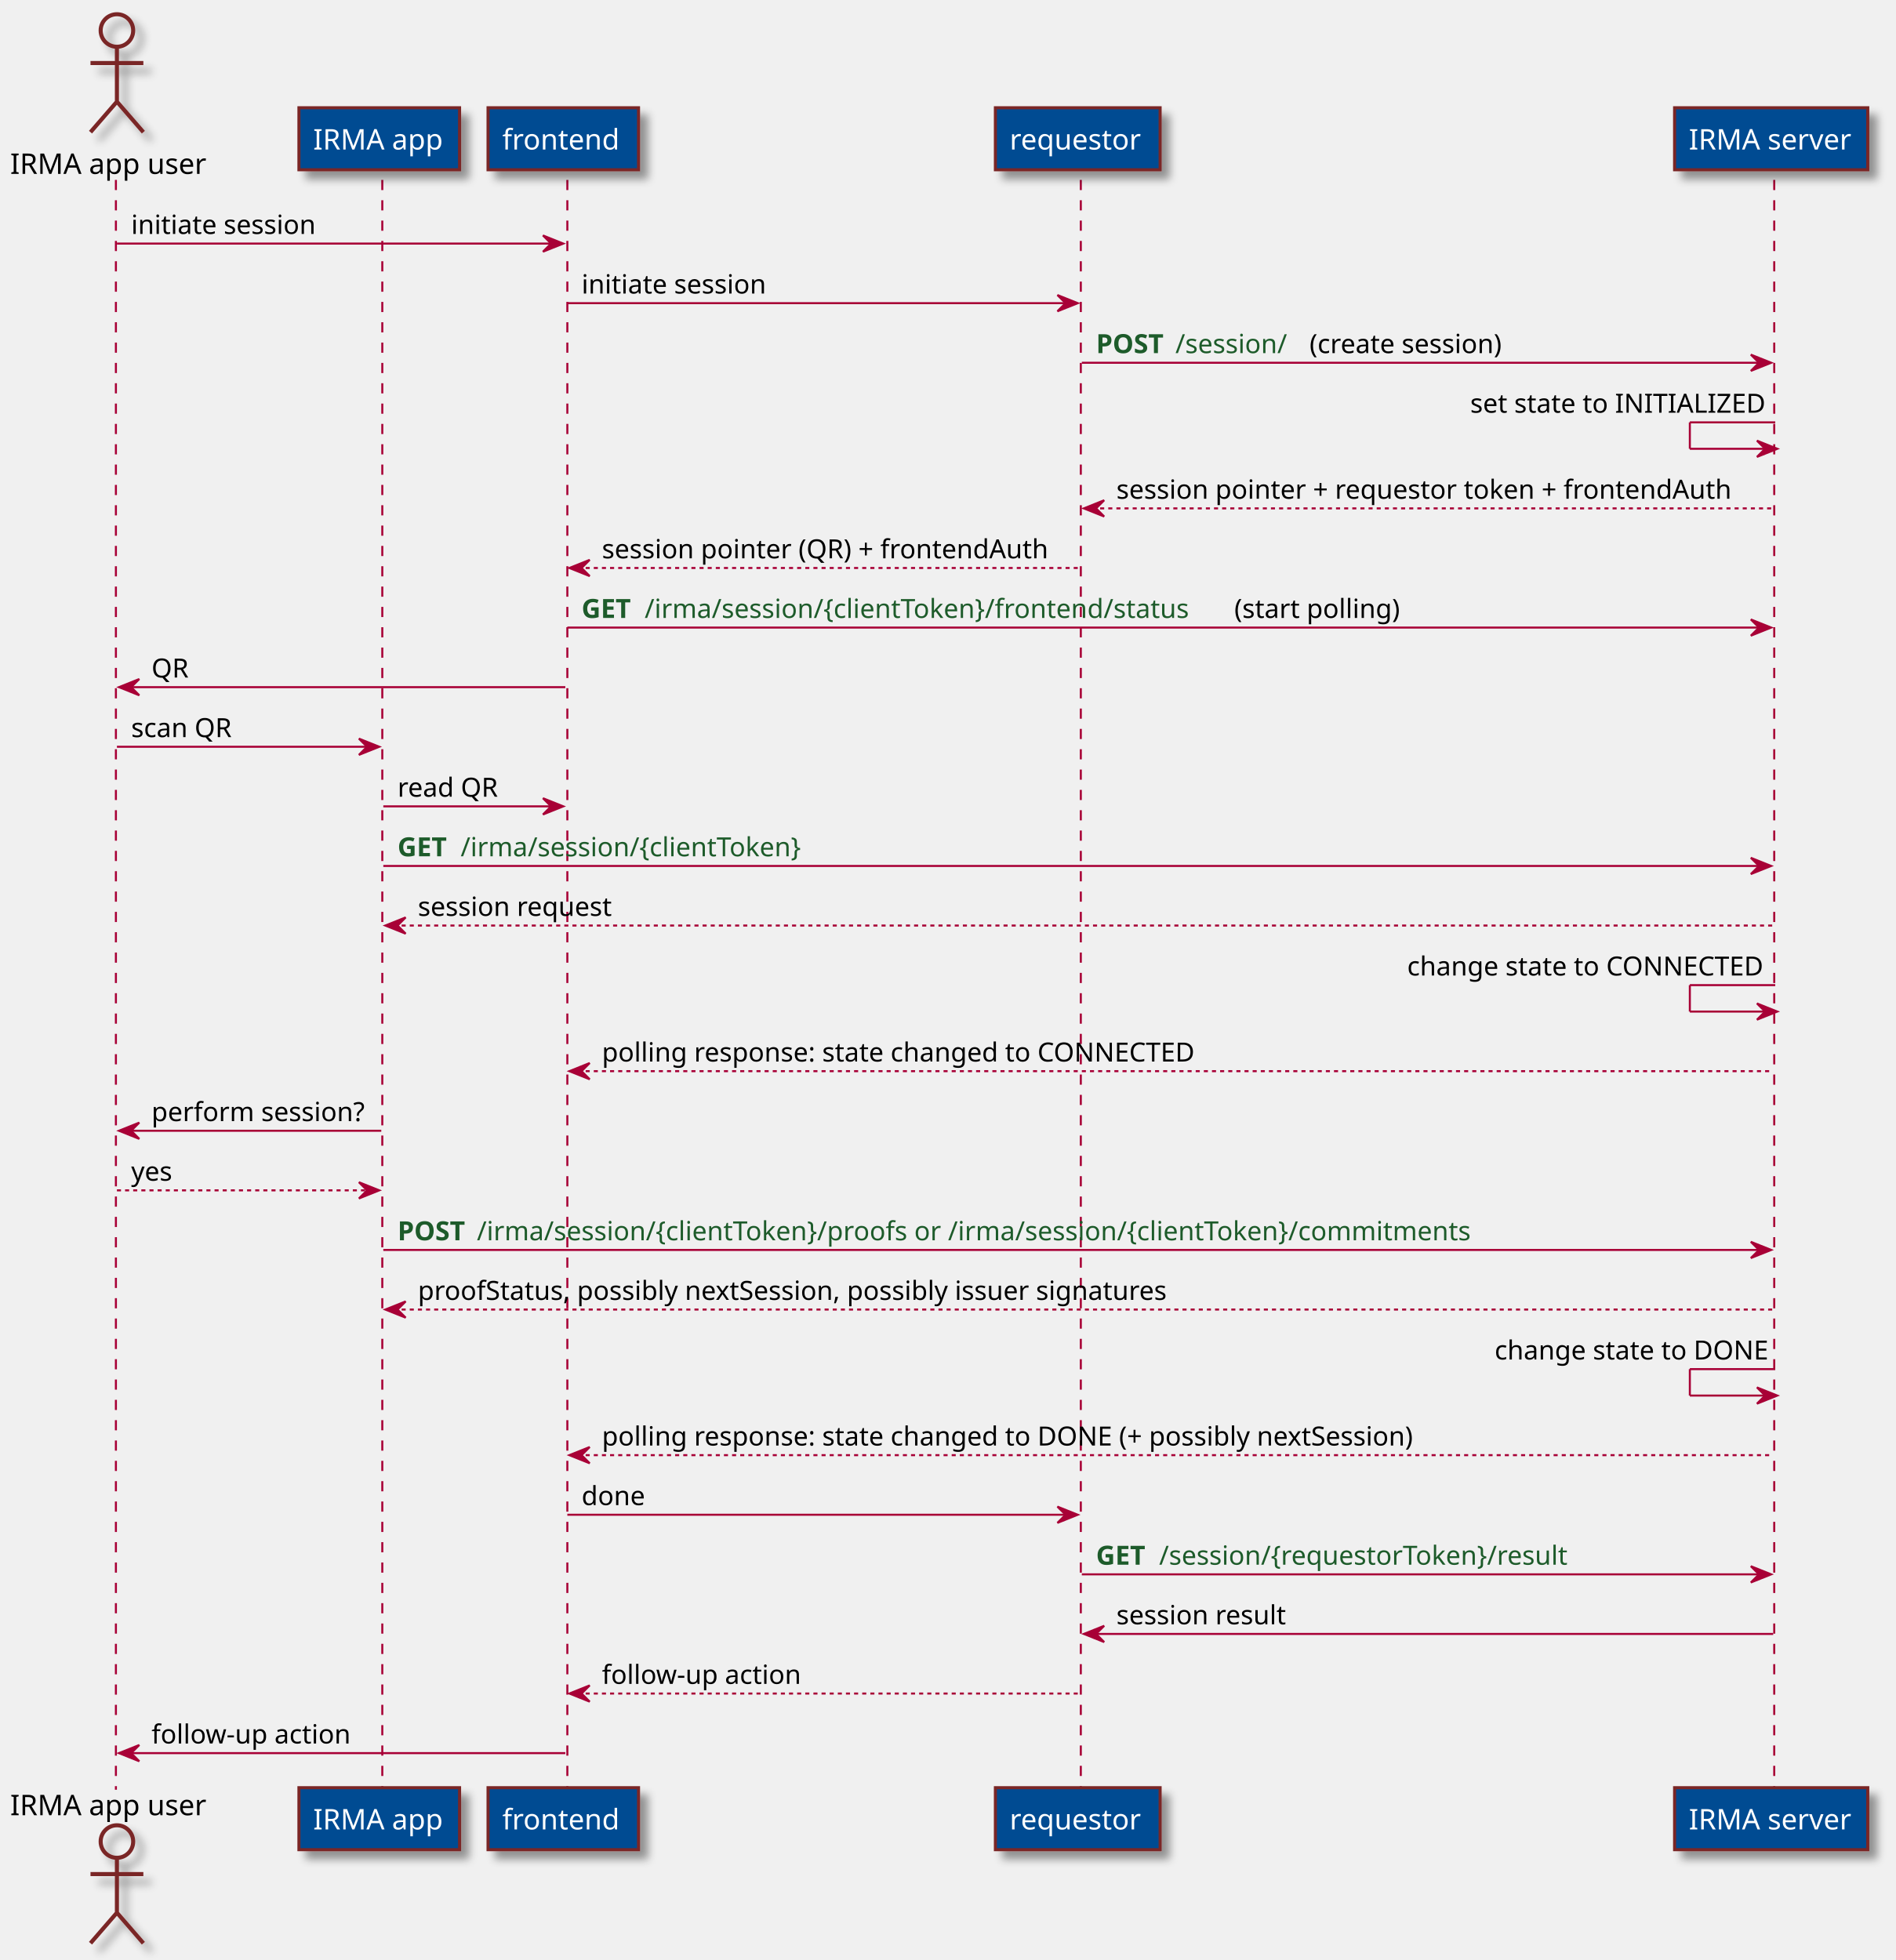
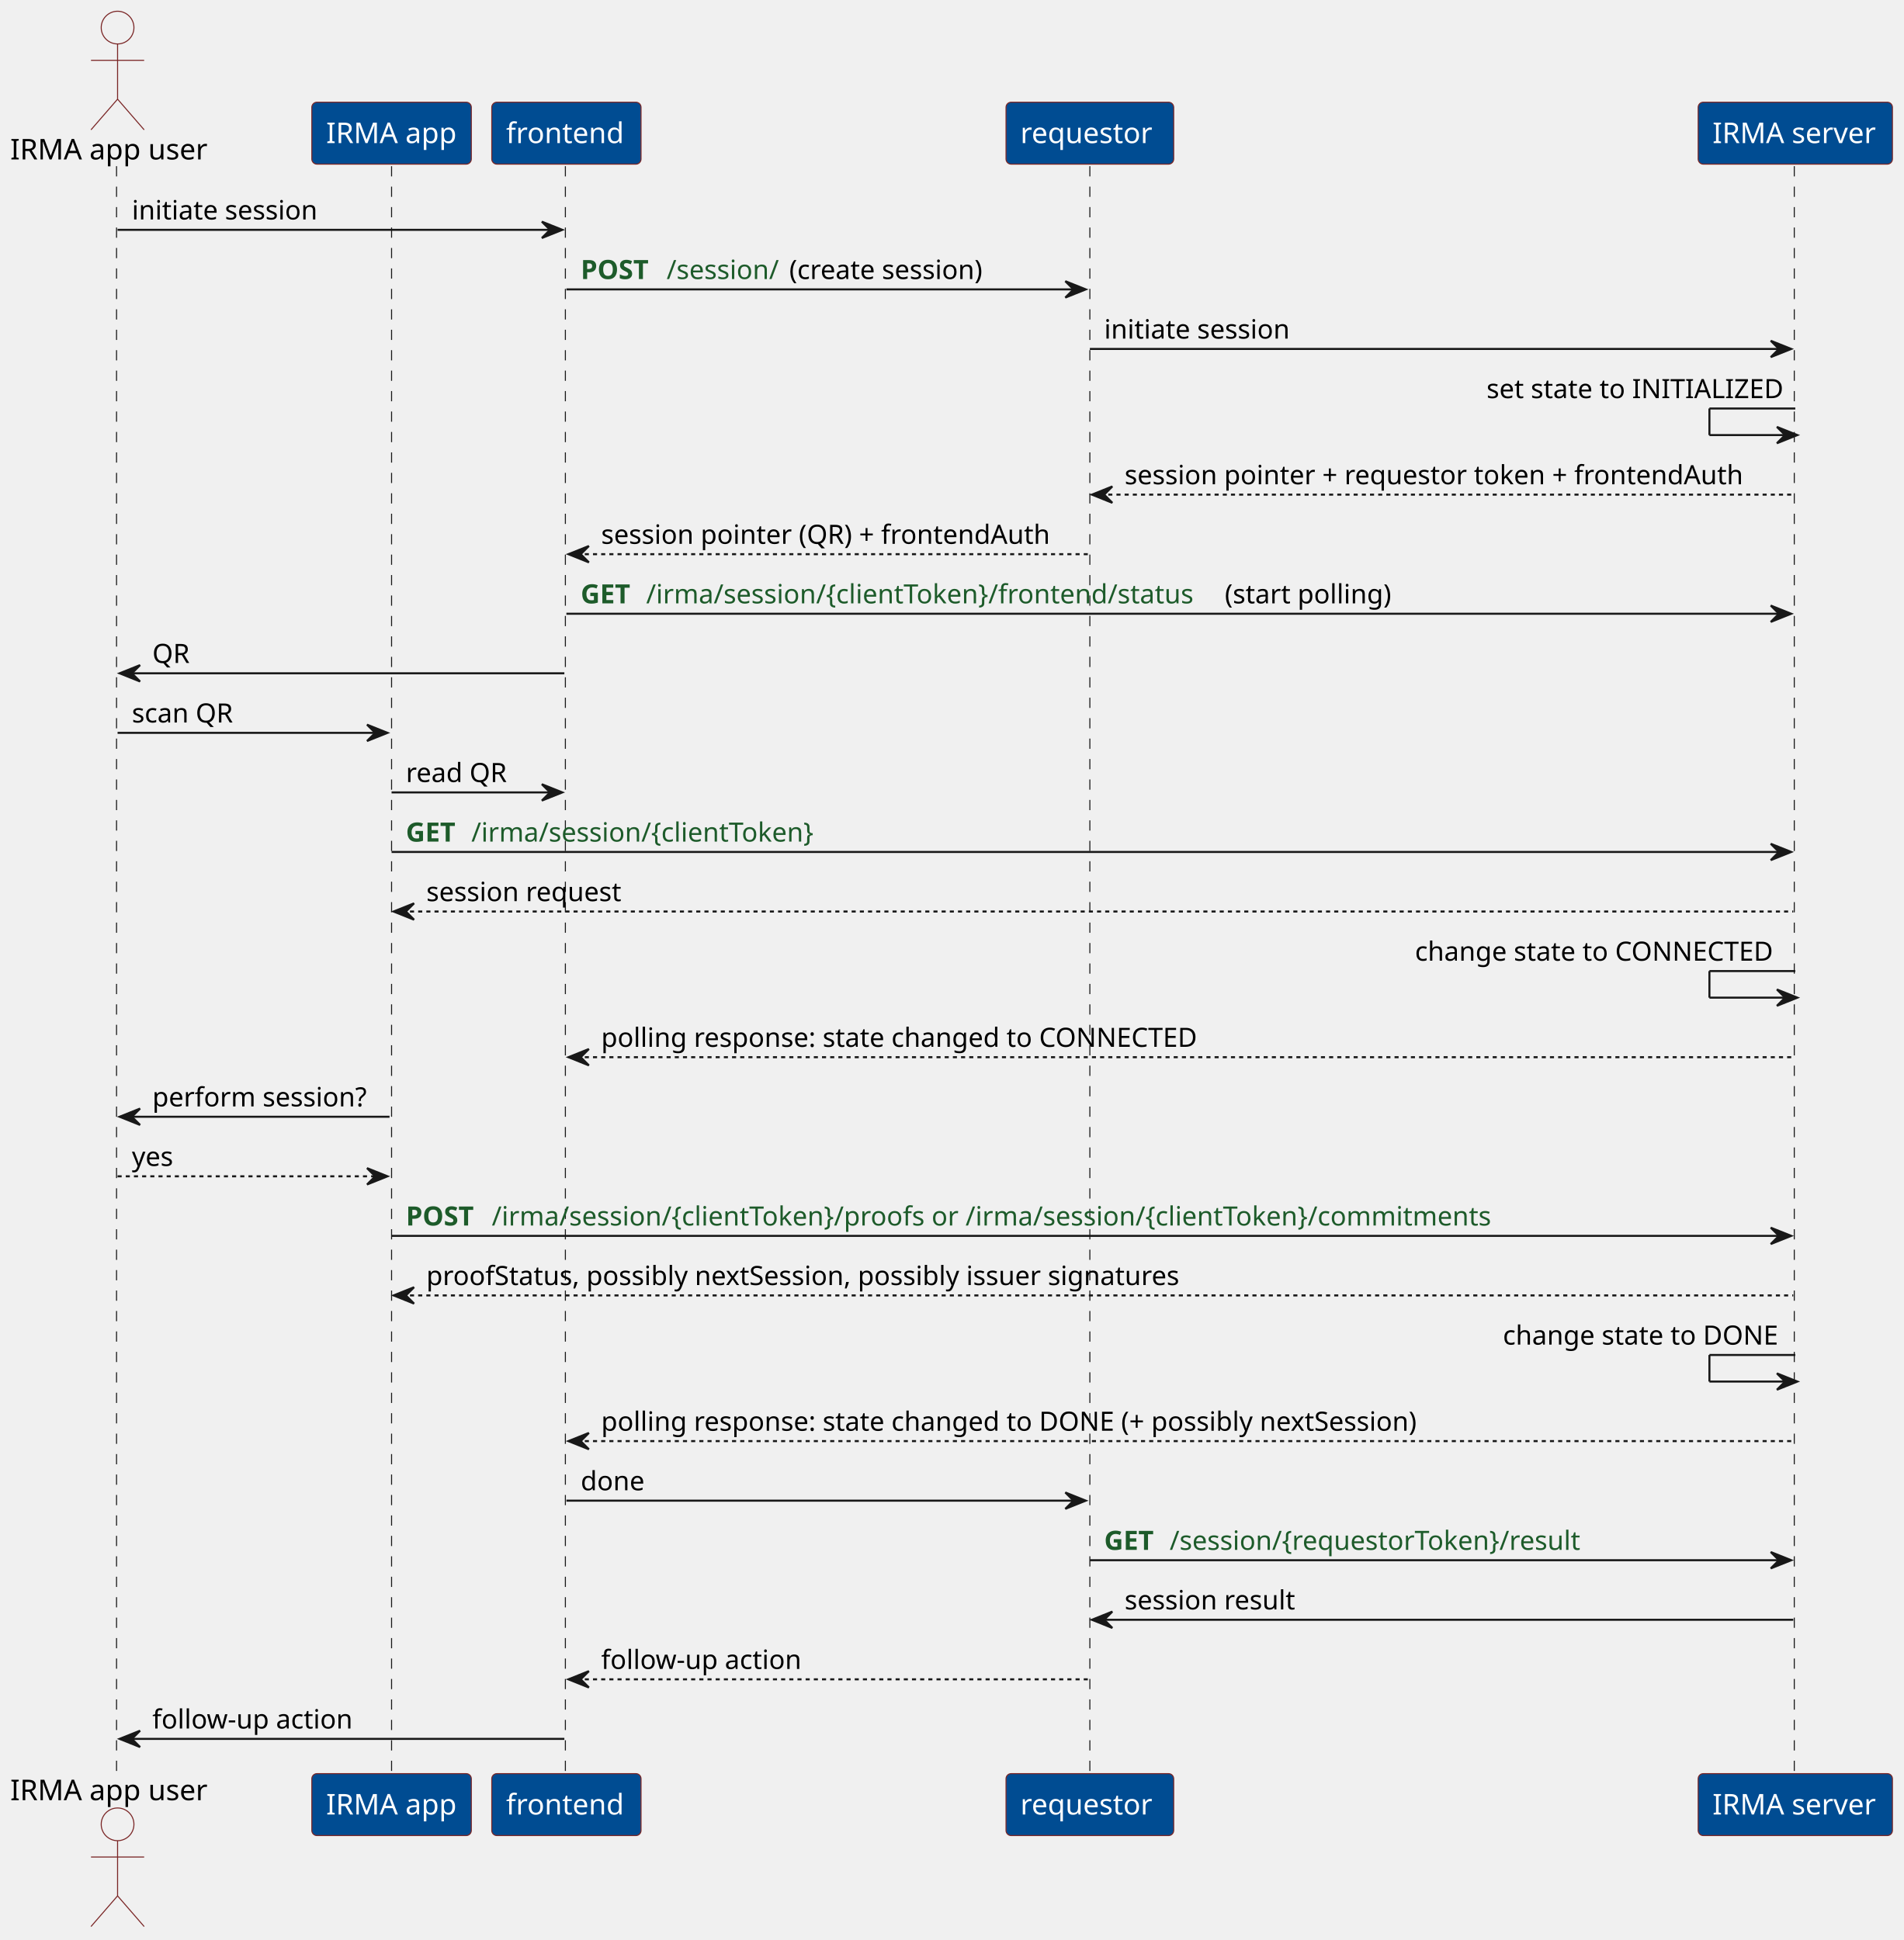
- <svg xmlns="http://www.w3.org/2000/svg" contentScriptType="application/ecmascript" contentStyleType="text/css" height="964px" preserveAspectRatio="none" style="width:932px;height:964px;background:#FFFFFF;" version="1.1" viewBox="0 0 932 964" width="932px" zoomAndPan="magnify">
-   <defs>
-     <filter height="300%" id="f1kj8ucpomypwz" width="300%" x="-1" y="-1">
-       <feGaussianBlur result="blurOut" stdDeviation="2.0" />
-       <feColorMatrix in="blurOut" result="blurOut2" type="matrix" values="0 0 0 0 0 0 0 0 0 0 0 0 0 0 0 0 0 0 .4 0" />
-       <feOffset dx="4.0" dy="4.0" in="blurOut2" result="blurOut3" />
-       <feBlend in="SourceGraphic" in2="blurOut3" mode="normal" />
-     </filter>
-   </defs>
+ <svg xmlns="http://www.w3.org/2000/svg" contentStyleType="text/css" height="949px" preserveAspectRatio="none" style="width:931px;height:949px;background:#FFFFFF;" version="1.1" viewBox="0 0 931 949" width="931px" zoomAndPan="magnify">
+   <defs />
  <g>
-     <line style="stroke:#A80036;stroke-width:1.0;stroke-dasharray:5.0,5.0;" x1="57" x2="57" y1="88.488" y2="880.252" />
-     <line style="stroke:#A80036;stroke-width:1.0;stroke-dasharray:5.0,5.0;" x1="188" x2="188" y1="88.488" y2="880.252" />
-     <line style="stroke:#A80036;stroke-width:1.0;stroke-dasharray:5.0,5.0;" x1="279" x2="279" y1="88.488" y2="880.252" />
-     <line style="stroke:#A80036;stroke-width:1.0;stroke-dasharray:5.0,5.0;" x1="531.5" x2="531.5" y1="88.488" y2="880.252" />
-     <line style="stroke:#A80036;stroke-width:1.0;stroke-dasharray:5.0,5.0;" x1="872.5" x2="872.5" y1="88.488" y2="880.252" />
-     <text fill="#000000" font-family="sans-serif" font-size="14" lengthAdjust="spacing" textLength="99" x="5" y="85.535">IRMA app user</text>
-     <ellipse cx="57.5" cy="15" filter="url(#f1kj8ucpomypwz)" rx="8" ry="8" style="stroke:#7A2626;stroke-width:2.0;fill:none;" />
-     <path d="M57.5,23 L57.5,50 M44.5,31 L70.5,31 M57.5,50 L44.5,65 M57.5,50 L70.5,65 " fill="none" filter="url(#f1kj8ucpomypwz)" style="stroke:#7A2626;stroke-width:2.0;" />
-     <text fill="#000000" font-family="sans-serif" font-size="14" lengthAdjust="spacing" textLength="99" x="5" y="892.787">IRMA app user</text>
-     <ellipse cx="57.5" cy="905.74" filter="url(#f1kj8ucpomypwz)" rx="8" ry="8" style="stroke:#7A2626;stroke-width:2.0;fill:none;" />
-     <path d="M57.5,913.74 L57.5,940.74 M44.5,921.74 L70.5,921.74 M57.5,940.74 L44.5,955.74 M57.5,940.74 L70.5,955.74 " fill="none" filter="url(#f1kj8ucpomypwz)" style="stroke:#7A2626;stroke-width:2.0;" />
-     <rect fill="#004C92" filter="url(#f1kj8ucpomypwz)" height="30.488" style="stroke:#7A2626;stroke-width:1.5;" width="79" x="147" y="53" />
-     <text fill="#FFFFFF" font-family="sans-serif" font-size="14" lengthAdjust="spacing" textLength="65" x="154" y="73.535">IRMA app</text>
-     <rect fill="#004C92" filter="url(#f1kj8ucpomypwz)" height="30.488" style="stroke:#7A2626;stroke-width:1.5;" width="79" x="147" y="879.252" />
-     <text fill="#FFFFFF" font-family="sans-serif" font-size="14" lengthAdjust="spacing" textLength="65" x="154" y="899.787">IRMA app</text>
-     <rect fill="#004C92" filter="url(#f1kj8ucpomypwz)" height="30.488" style="stroke:#7A2626;stroke-width:1.5;" width="74" x="240" y="53" />
-     <text fill="#FFFFFF" font-family="sans-serif" font-size="14" lengthAdjust="spacing" textLength="60" x="247" y="73.535">frontend</text>
-     <rect fill="#004C92" filter="url(#f1kj8ucpomypwz)" height="30.488" style="stroke:#7A2626;stroke-width:1.5;" width="74" x="240" y="879.252" />
-     <text fill="#FFFFFF" font-family="sans-serif" font-size="14" lengthAdjust="spacing" textLength="60" x="247" y="899.787">frontend</text>
-     <rect fill="#004C92" filter="url(#f1kj8ucpomypwz)" height="30.488" style="stroke:#7A2626;stroke-width:1.5;" width="81" x="489.5" y="53" />
-     <text fill="#FFFFFF" font-family="sans-serif" font-size="14" lengthAdjust="spacing" textLength="67" x="496.5" y="73.535">requestor</text>
-     <rect fill="#004C92" filter="url(#f1kj8ucpomypwz)" height="30.488" style="stroke:#7A2626;stroke-width:1.5;" width="81" x="489.5" y="879.252" />
-     <text fill="#FFFFFF" font-family="sans-serif" font-size="14" lengthAdjust="spacing" textLength="67" x="496.5" y="899.787">requestor</text>
-     <rect fill="#004C92" filter="url(#f1kj8ucpomypwz)" height="30.488" style="stroke:#7A2626;stroke-width:1.5;" width="95" x="823.5" y="53" />
-     <text fill="#FFFFFF" font-family="sans-serif" font-size="14" lengthAdjust="spacing" textLength="81" x="830.5" y="73.535">IRMA server</text>
-     <rect fill="#004C92" filter="url(#f1kj8ucpomypwz)" height="30.488" style="stroke:#7A2626;stroke-width:1.5;" width="95" x="823.5" y="879.252" />
-     <text fill="#FFFFFF" font-family="sans-serif" font-size="14" lengthAdjust="spacing" textLength="81" x="830.5" y="899.787">IRMA server</text>
-     <polygon fill="#A80036" points="267,115.799,277,119.799,267,123.799,271,119.799" style="stroke:#A80036;stroke-width:1.0;" />
-     <line style="stroke:#A80036;stroke-width:1.0;" x1="57.5" x2="273" y1="119.799" y2="119.799" />
-     <text fill="#000000" font-family="sans-serif" font-size="13" lengthAdjust="spacing" textLength="96" x="64.5" y="115.057">initiate session</text>
-     <polygon fill="#A80036" points="520,145.109,530,149.109,520,153.109,524,149.109" style="stroke:#A80036;stroke-width:1.0;" />
-     <line style="stroke:#A80036;stroke-width:1.0;" x1="279" x2="526" y1="149.109" y2="149.109" />
-     <text fill="#000000" font-family="sans-serif" font-size="13" lengthAdjust="spacing" textLength="96" x="286" y="144.367">initiate session</text>
-     <polygon fill="#A80036" points="861,174.42,871,178.42,861,182.42,865,178.42" style="stroke:#A80036;stroke-width:1.0;" />
-     <line style="stroke:#A80036;stroke-width:1.0;" x1="532" x2="867" y1="178.42" y2="178.42" />
-     <text fill="#1D5B2A" font-family="sans-serif" font-size="13" font-weight="bold" lengthAdjust="spacing" textLength="35" x="539" y="173.678">POST</text>
-     <text fill="#1D5B2A" font-family="sans-serif" font-size="13" lengthAdjust="spacing" textLength="62" x="578" y="173.678">/session/</text>
-     <text fill="#000000" font-family="sans-serif" font-size="13" lengthAdjust="spacing" textLength="98" x="644" y="173.678">(create session)</text>
-     <line style="stroke:#A80036;stroke-width:1.0;" x1="831" x2="873" y1="207.731" y2="207.731" />
-     <line style="stroke:#A80036;stroke-width:1.0;" x1="831" x2="831" y1="207.731" y2="220.731" />
-     <line style="stroke:#A80036;stroke-width:1.0;" x1="831" x2="872" y1="220.731" y2="220.731" />
-     <polygon fill="#A80036" points="864,216.731,874,220.731,864,224.731,868,220.731" style="stroke:#A80036;stroke-width:1.0;" />
-     <text fill="#000000" font-family="sans-serif" font-size="13" lengthAdjust="spacing" textLength="150" x="723" y="202.988">set state to INITIALIZED</text>
-     <polygon fill="#A80036" points="543,246.041,533,250.041,543,254.041,539,250.041" style="stroke:#A80036;stroke-width:1.0;" />
-     <line style="stroke:#A80036;stroke-width:1.0;stroke-dasharray:2.0,2.0;" x1="537" x2="872" y1="250.041" y2="250.041" />
-     <text fill="#000000" font-family="sans-serif" font-size="13" lengthAdjust="spacing" textLength="317" x="549" y="245.299">session pointer + requestor token + frontendAuth</text>
-     <polygon fill="#A80036" points="290,275.352,280,279.352,290,283.352,286,279.352" style="stroke:#A80036;stroke-width:1.0;" />
-     <line style="stroke:#A80036;stroke-width:1.0;stroke-dasharray:2.0,2.0;" x1="284" x2="531" y1="279.352" y2="279.352" />
-     <text fill="#000000" font-family="sans-serif" font-size="13" lengthAdjust="spacing" textLength="229" x="296" y="274.609">session pointer (QR) + frontendAuth</text>
-     <polygon fill="#A80036" points="861,304.662,871,308.662,861,312.662,865,308.662" style="stroke:#A80036;stroke-width:1.0;" />
-     <line style="stroke:#A80036;stroke-width:1.0;" x1="279" x2="867" y1="308.662" y2="308.662" />
-     <text fill="#1D5B2A" font-family="sans-serif" font-size="13" font-weight="bold" lengthAdjust="spacing" textLength="27" x="286" y="303.92">GET</text>
-     <text fill="#1D5B2A" font-family="sans-serif" font-size="13" lengthAdjust="spacing" textLength="286" x="317" y="303.92">/irma/session/{clientToken}/frontend/status</text>
-     <text fill="#000000" font-family="sans-serif" font-size="13" lengthAdjust="spacing" textLength="85" x="607" y="303.92">(start polling)</text>
-     <polygon fill="#A80036" points="68.5,333.973,58.5,337.973,68.5,341.973,64.5,337.973" style="stroke:#A80036;stroke-width:1.0;" />
-     <line style="stroke:#A80036;stroke-width:1.0;" x1="62.5" x2="278" y1="337.973" y2="337.973" />
-     <text fill="#000000" font-family="sans-serif" font-size="13" lengthAdjust="spacing" textLength="18" x="74.5" y="333.231">QR</text>
-     <polygon fill="#A80036" points="176.5,363.283,186.5,367.283,176.5,371.283,180.5,367.283" style="stroke:#A80036;stroke-width:1.0;" />
-     <line style="stroke:#A80036;stroke-width:1.0;" x1="57.5" x2="182.5" y1="367.283" y2="367.283" />
-     <text fill="#000000" font-family="sans-serif" font-size="13" lengthAdjust="spacing" textLength="51" x="64.5" y="362.541">scan QR</text>
-     <polygon fill="#A80036" points="267,392.594,277,396.594,267,400.594,271,396.594" style="stroke:#A80036;stroke-width:1.0;" />
-     <line style="stroke:#A80036;stroke-width:1.0;" x1="188.5" x2="273" y1="396.594" y2="396.594" />
-     <text fill="#000000" font-family="sans-serif" font-size="13" lengthAdjust="spacing" textLength="49" x="195.5" y="391.852">read QR</text>
-     <polygon fill="#A80036" points="861,421.904,871,425.904,861,429.904,865,425.904" style="stroke:#A80036;stroke-width:1.0;" />
-     <line style="stroke:#A80036;stroke-width:1.0;" x1="188.5" x2="867" y1="425.904" y2="425.904" />
-     <text fill="#1D5B2A" font-family="sans-serif" font-size="13" font-weight="bold" lengthAdjust="spacing" textLength="27" x="195.5" y="421.162">GET</text>
-     <text fill="#1D5B2A" font-family="sans-serif" font-size="13" lengthAdjust="spacing" textLength="179" x="226.5" y="421.162">/irma/session/{clientToken}</text>
-     <polygon fill="#A80036" points="199.5,451.215,189.5,455.215,199.5,459.215,195.5,455.215" style="stroke:#A80036;stroke-width:1.0;" />
-     <line style="stroke:#A80036;stroke-width:1.0;stroke-dasharray:2.0,2.0;" x1="193.5" x2="872" y1="455.215" y2="455.215" />
-     <text fill="#000000" font-family="sans-serif" font-size="13" lengthAdjust="spacing" textLength="99" x="205.5" y="450.473">session request</text>
-     <line style="stroke:#A80036;stroke-width:1.0;" x1="831" x2="873" y1="484.525" y2="484.525" />
-     <line style="stroke:#A80036;stroke-width:1.0;" x1="831" x2="831" y1="484.525" y2="497.525" />
-     <line style="stroke:#A80036;stroke-width:1.0;" x1="831" x2="872" y1="497.525" y2="497.525" />
-     <polygon fill="#A80036" points="864,493.525,874,497.525,864,501.525,868,497.525" style="stroke:#A80036;stroke-width:1.0;" />
-     <text fill="#000000" font-family="sans-serif" font-size="13" lengthAdjust="spacing" textLength="181" x="692" y="479.783">change state to CONNECTED</text>
-     <polygon fill="#A80036" points="290,522.836,280,526.836,290,530.836,286,526.836" style="stroke:#A80036;stroke-width:1.0;" />
-     <line style="stroke:#A80036;stroke-width:1.0;stroke-dasharray:2.0,2.0;" x1="284" x2="872" y1="526.836" y2="526.836" />
-     <text fill="#000000" font-family="sans-serif" font-size="13" lengthAdjust="spacing" textLength="302" x="296" y="522.094">polling response: state changed to CONNECTED</text>
-     <polygon fill="#A80036" points="68.5,552.146,58.5,556.146,68.5,560.146,64.5,556.146" style="stroke:#A80036;stroke-width:1.0;" />
-     <line style="stroke:#A80036;stroke-width:1.0;" x1="62.5" x2="187.5" y1="556.146" y2="556.146" />
-     <text fill="#000000" font-family="sans-serif" font-size="13" lengthAdjust="spacing" textLength="107" x="74.5" y="551.404">perform session?</text>
-     <polygon fill="#A80036" points="176.5,581.457,186.5,585.457,176.5,589.457,180.5,585.457" style="stroke:#A80036;stroke-width:1.0;" />
-     <line style="stroke:#A80036;stroke-width:1.0;stroke-dasharray:2.0,2.0;" x1="57.5" x2="182.5" y1="585.457" y2="585.457" />
-     <text fill="#000000" font-family="sans-serif" font-size="13" lengthAdjust="spacing" textLength="21" x="64.5" y="580.715">yes</text>
-     <polygon fill="#A80036" points="861,610.768,871,614.768,861,618.768,865,614.768" style="stroke:#A80036;stroke-width:1.0;" />
-     <line style="stroke:#A80036;stroke-width:1.0;" x1="188.5" x2="867" y1="614.768" y2="614.768" />
-     <text fill="#1D5B2A" font-family="sans-serif" font-size="13" font-weight="bold" lengthAdjust="spacing" textLength="35" x="195.5" y="610.025">POST</text>
-     <text fill="#1D5B2A" font-family="sans-serif" font-size="13" lengthAdjust="spacing" textLength="521" x="234.5" y="610.025">/irma/session/{clientToken}/proofs or /irma/session/{clientToken}/commitments</text>
-     <polygon fill="#A80036" points="199.5,640.078,189.5,644.078,199.5,648.078,195.5,644.078" style="stroke:#A80036;stroke-width:1.0;" />
-     <line style="stroke:#A80036;stroke-width:1.0;stroke-dasharray:2.0,2.0;" x1="193.5" x2="872" y1="644.078" y2="644.078" />
-     <text fill="#000000" font-family="sans-serif" font-size="13" lengthAdjust="spacing" textLength="387" x="205.5" y="639.336">proofStatus, possibly nextSession, possibly issuer signatures</text>
-     <line style="stroke:#A80036;stroke-width:1.0;" x1="831" x2="873" y1="673.389" y2="673.389" />
-     <line style="stroke:#A80036;stroke-width:1.0;" x1="831" x2="831" y1="673.389" y2="686.389" />
-     <line style="stroke:#A80036;stroke-width:1.0;" x1="831" x2="872" y1="686.389" y2="686.389" />
-     <polygon fill="#A80036" points="864,682.389,874,686.389,864,690.389,868,686.389" style="stroke:#A80036;stroke-width:1.0;" />
-     <text fill="#000000" font-family="sans-serif" font-size="13" lengthAdjust="spacing" textLength="138" x="735" y="668.646">change state to DONE</text>
-     <polygon fill="#A80036" points="290,711.699,280,715.699,290,719.699,286,715.699" style="stroke:#A80036;stroke-width:1.0;" />
-     <line style="stroke:#A80036;stroke-width:1.0;stroke-dasharray:2.0,2.0;" x1="284" x2="872" y1="715.699" y2="715.699" />
-     <text fill="#000000" font-family="sans-serif" font-size="13" lengthAdjust="spacing" textLength="418" x="296" y="710.957">polling response: state changed to DONE (+ possibly nextSession)</text>
-     <polygon fill="#A80036" points="520,741.01,530,745.01,520,749.01,524,745.01" style="stroke:#A80036;stroke-width:1.0;" />
-     <line style="stroke:#A80036;stroke-width:1.0;" x1="279" x2="526" y1="745.01" y2="745.01" />
-     <text fill="#000000" font-family="sans-serif" font-size="13" lengthAdjust="spacing" textLength="31" x="286" y="740.268">done</text>
-     <polygon fill="#A80036" points="861,770.32,871,774.32,861,778.32,865,774.32" style="stroke:#A80036;stroke-width:1.0;" />
-     <line style="stroke:#A80036;stroke-width:1.0;" x1="532" x2="867" y1="774.32" y2="774.32" />
-     <text fill="#1D5B2A" font-family="sans-serif" font-size="13" font-weight="bold" lengthAdjust="spacing" textLength="27" x="539" y="769.578">GET</text>
-     <text fill="#1D5B2A" font-family="sans-serif" font-size="13" lengthAdjust="spacing" textLength="212" x="570" y="769.578">/session/{requestorToken}/result</text>
-     <polygon fill="#A80036" points="543,799.631,533,803.631,543,807.631,539,803.631" style="stroke:#A80036;stroke-width:1.0;" />
-     <line style="stroke:#A80036;stroke-width:1.0;" x1="537" x2="872" y1="803.631" y2="803.631" />
-     <text fill="#000000" font-family="sans-serif" font-size="13" lengthAdjust="spacing" textLength="88" x="549" y="798.889">session result</text>
-     <polygon fill="#A80036" points="290,828.941,280,832.941,290,836.941,286,832.941" style="stroke:#A80036;stroke-width:1.0;" />
-     <line style="stroke:#A80036;stroke-width:1.0;stroke-dasharray:2.0,2.0;" x1="284" x2="531" y1="832.941" y2="832.941" />
-     <text fill="#000000" font-family="sans-serif" font-size="13" lengthAdjust="spacing" textLength="106" x="296" y="828.199">follow-up action</text>
-     <polygon fill="#A80036" points="68.5,858.252,58.5,862.252,68.5,866.252,64.5,862.252" style="stroke:#A80036;stroke-width:1.0;" />
-     <line style="stroke:#A80036;stroke-width:1.0;" x1="62.5" x2="278" y1="862.252" y2="862.252" />
-     <text fill="#000000" font-family="sans-serif" font-size="13" lengthAdjust="spacing" textLength="106" x="74.5" y="857.51">follow-up action</text>
+     <line style="stroke:#181818;stroke-width:0.5;stroke-dasharray:5.0,5.0;" x1="57" x2="57" y1="81.297" y2="868.617" />
+     <line style="stroke:#181818;stroke-width:0.5;stroke-dasharray:5.0,5.0;" x1="191.5" x2="191.5" y1="81.297" y2="868.617" />
+     <line style="stroke:#181818;stroke-width:0.5;stroke-dasharray:5.0,5.0;" x1="276.5" x2="276.5" y1="81.297" y2="868.617" />
+     <line style="stroke:#181818;stroke-width:0.5;stroke-dasharray:5.0,5.0;" x1="533" x2="533" y1="81.297" y2="868.617" />
+     <line style="stroke:#181818;stroke-width:0.5;stroke-dasharray:5.0,5.0;" x1="877.5" x2="877.5" y1="81.297" y2="868.617" />
+     <text fill="#000000" font-family="sans-serif" font-size="14" lengthAdjust="spacing" textLength="99" x="5" y="77.995">IRMA app user</text>
+     <ellipse cx="57.5" cy="13.5" rx="8" ry="8" style="stroke:#7A2626;stroke-width:0.5;fill:none;" />
+     <path d="M57.5,21.5 L57.5,48.5 M44.5,29.5 L70.5,29.5 M57.5,48.5 L44.5,63.5 M57.5,48.5 L70.5,63.5 " fill="none" style="stroke:#7A2626;stroke-width:0.5;" />
+     <text fill="#000000" font-family="sans-serif" font-size="14" lengthAdjust="spacing" textLength="99" x="5" y="880.612">IRMA app user</text>
+     <ellipse cx="57.5" cy="892.414" rx="8" ry="8" style="stroke:#7A2626;stroke-width:0.5;fill:none;" />
+     <path d="M57.5,900.414 L57.5,927.414 M44.5,908.414 L70.5,908.414 M57.5,927.414 L44.5,942.414 M57.5,927.414 L70.5,942.414 " fill="none" style="stroke:#7A2626;stroke-width:0.5;" />
+     <rect fill="#004C92" height="30.297" rx="2.5" ry="2.5" style="stroke:#7A2626;stroke-width:0.5;" width="78" x="152.5" y="50" />
+     <text fill="#FFFFFF" font-family="sans-serif" font-size="14" lengthAdjust="spacing" textLength="64" x="159.5" y="69.995">IRMA app</text>
+     <rect fill="#004C92" height="30.297" rx="2.5" ry="2.5" style="stroke:#7A2626;stroke-width:0.5;" width="78" x="152.5" y="867.617" />
+     <text fill="#FFFFFF" font-family="sans-serif" font-size="14" lengthAdjust="spacing" textLength="64" x="159.5" y="887.612">IRMA app</text>
+     <rect fill="#004C92" height="30.297" rx="2.5" ry="2.5" style="stroke:#7A2626;stroke-width:0.5;" width="73" x="240.5" y="50" />
+     <text fill="#FFFFFF" font-family="sans-serif" font-size="14" lengthAdjust="spacing" textLength="59" x="247.5" y="69.995">frontend</text>
+     <rect fill="#004C92" height="30.297" rx="2.5" ry="2.5" style="stroke:#7A2626;stroke-width:0.5;" width="73" x="240.5" y="867.617" />
+     <text fill="#FFFFFF" font-family="sans-serif" font-size="14" lengthAdjust="spacing" textLength="59" x="247.5" y="887.612">frontend</text>
+     <rect fill="#004C92" height="30.297" rx="2.5" ry="2.5" style="stroke:#7A2626;stroke-width:0.5;" width="82" x="492" y="50" />
+     <text fill="#FFFFFF" font-family="sans-serif" font-size="14" lengthAdjust="spacing" textLength="68" x="499" y="69.995">requestor</text>
+     <rect fill="#004C92" height="30.297" rx="2.5" ry="2.5" style="stroke:#7A2626;stroke-width:0.5;" width="82" x="492" y="867.617" />
+     <text fill="#FFFFFF" font-family="sans-serif" font-size="14" lengthAdjust="spacing" textLength="68" x="499" y="887.612">requestor</text>
+     <rect fill="#004C92" height="30.297" rx="2.5" ry="2.5" style="stroke:#7A2626;stroke-width:0.5;" width="95" x="830.5" y="50" />
+     <text fill="#FFFFFF" font-family="sans-serif" font-size="14" lengthAdjust="spacing" textLength="81" x="837.5" y="69.995">IRMA server</text>
+     <rect fill="#004C92" height="30.297" rx="2.5" ry="2.5" style="stroke:#7A2626;stroke-width:0.5;" width="95" x="830.5" y="867.617" />
+     <text fill="#FFFFFF" font-family="sans-serif" font-size="14" lengthAdjust="spacing" textLength="81" x="837.5" y="887.612">IRMA server</text>
+     <polygon fill="#181818" points="265,108.43,275,112.43,265,116.43,269,112.43" style="stroke:#181818;stroke-width:1.0;" />
+     <line style="stroke:#181818;stroke-width:1.0;" x1="57.5" x2="271" y1="112.43" y2="112.43" />
+     <text fill="#000000" font-family="sans-serif" font-size="13" lengthAdjust="spacing" textLength="95" x="64.5" y="107.364">initiate session</text>
+     <polygon fill="#181818" points="521,137.562,531,141.562,521,145.562,525,141.562" style="stroke:#181818;stroke-width:1.0;" />
+     <line style="stroke:#181818;stroke-width:1.0;" x1="277" x2="527" y1="141.562" y2="141.562" />
+     <text fill="#1D5B2A" font-family="sans-serif" font-size="13" font-weight="bold" lengthAdjust="spacing" textLength="38" x="284" y="136.497">POST</text>
+     <text fill="#1D5B2A" font-family="sans-serif" font-size="13" lengthAdjust="spacing" textLength="56" x="326" y="136.497">/session/</text>
+     <text fill="#000000" font-family="sans-serif" font-size="13" lengthAdjust="spacing" textLength="103" x="386" y="136.497">(create session)</text>
+     <polygon fill="#181818" points="866,166.695,876,170.695,866,174.695,870,170.695" style="stroke:#181818;stroke-width:1.0;" />
+     <line style="stroke:#181818;stroke-width:1.0;" x1="533" x2="872" y1="170.695" y2="170.695" />
+     <text fill="#000000" font-family="sans-serif" font-size="13" lengthAdjust="spacing" textLength="95" x="540" y="165.629">initiate session</text>
+     <line style="stroke:#181818;stroke-width:1.0;" x1="836" x2="878" y1="199.828" y2="199.828" />
+     <line style="stroke:#181818;stroke-width:1.0;" x1="836" x2="836" y1="199.828" y2="212.828" />
+     <line style="stroke:#181818;stroke-width:1.0;" x1="836" x2="877" y1="212.828" y2="212.828" />
+     <polygon fill="#181818" points="869,208.828,879,212.828,869,216.828,873,212.828" style="stroke:#181818;stroke-width:1.0;" />
+     <text fill="#000000" font-family="sans-serif" font-size="13" lengthAdjust="spacing" textLength="151" x="727" y="194.762">set state to INITIALIZED</text>
+     <polygon fill="#181818" points="544,237.961,534,241.961,544,245.961,540,241.961" style="stroke:#181818;stroke-width:1.0;" />
+     <line style="stroke:#181818;stroke-width:1.0;stroke-dasharray:2.0,2.0;" x1="538" x2="877" y1="241.961" y2="241.961" />
+     <text fill="#000000" font-family="sans-serif" font-size="13" lengthAdjust="spacing" textLength="321" x="550" y="236.895">session pointer + requestor token + frontendAuth</text>
+     <polygon fill="#181818" points="288,267.094,278,271.094,288,275.094,284,271.094" style="stroke:#181818;stroke-width:1.0;" />
+     <line style="stroke:#181818;stroke-width:1.0;stroke-dasharray:2.0,2.0;" x1="282" x2="532" y1="271.094" y2="271.094" />
+     <text fill="#000000" font-family="sans-serif" font-size="13" lengthAdjust="spacing" textLength="232" x="294" y="266.028">session pointer (QR) + frontendAuth</text>
+     <polygon fill="#181818" points="866,296.227,876,300.227,866,304.227,870,300.227" style="stroke:#181818;stroke-width:1.0;" />
+     <line style="stroke:#181818;stroke-width:1.0;" x1="277" x2="872" y1="300.227" y2="300.227" />
+     <text fill="#1D5B2A" font-family="sans-serif" font-size="13" font-weight="bold" lengthAdjust="spacing" textLength="28" x="284" y="295.161">GET</text>
+     <text fill="#1D5B2A" font-family="sans-serif" font-size="13" lengthAdjust="spacing" textLength="279" x="316" y="295.161">/irma/session/{clientToken}/frontend/status</text>
+     <text fill="#000000" font-family="sans-serif" font-size="13" lengthAdjust="spacing" textLength="85" x="599" y="295.161">(start polling)</text>
+     <polygon fill="#181818" points="68.5,325.359,58.5,329.359,68.5,333.359,64.5,329.359" style="stroke:#181818;stroke-width:1.0;" />
+     <line style="stroke:#181818;stroke-width:1.0;" x1="62.5" x2="276" y1="329.359" y2="329.359" />
+     <text fill="#000000" font-family="sans-serif" font-size="13" lengthAdjust="spacing" textLength="18" x="74.5" y="324.293">QR</text>
+     <polygon fill="#181818" points="179.5,354.492,189.5,358.492,179.5,362.492,183.5,358.492" style="stroke:#181818;stroke-width:1.0;" />
+     <line style="stroke:#181818;stroke-width:1.0;" x1="57.5" x2="185.5" y1="358.492" y2="358.492" />
+     <text fill="#000000" font-family="sans-serif" font-size="13" lengthAdjust="spacing" textLength="52" x="64.5" y="353.426">scan QR</text>
+     <polygon fill="#181818" points="265,383.625,275,387.625,265,391.625,269,387.625" style="stroke:#181818;stroke-width:1.0;" />
+     <line style="stroke:#181818;stroke-width:1.0;" x1="191.5" x2="271" y1="387.625" y2="387.625" />
+     <text fill="#000000" font-family="sans-serif" font-size="13" lengthAdjust="spacing" textLength="51" x="198.5" y="382.559">read QR</text>
+     <polygon fill="#181818" points="866,412.758,876,416.758,866,420.758,870,416.758" style="stroke:#181818;stroke-width:1.0;" />
+     <line style="stroke:#181818;stroke-width:1.0;" x1="191.5" x2="872" y1="416.758" y2="416.758" />
+     <text fill="#1D5B2A" font-family="sans-serif" font-size="13" font-weight="bold" lengthAdjust="spacing" textLength="28" x="198.5" y="411.692">GET</text>
+     <text fill="#1D5B2A" font-family="sans-serif" font-size="13" lengthAdjust="spacing" textLength="177" x="230.5" y="411.692">/irma/session/{clientToken}</text>
+     <polygon fill="#181818" points="202.5,441.891,192.5,445.891,202.5,449.891,198.5,445.891" style="stroke:#181818;stroke-width:1.0;" />
+     <line style="stroke:#181818;stroke-width:1.0;stroke-dasharray:2.0,2.0;" x1="196.5" x2="877" y1="445.891" y2="445.891" />
+     <text fill="#000000" font-family="sans-serif" font-size="13" lengthAdjust="spacing" textLength="101" x="208.5" y="440.825">session request</text>
+     <line style="stroke:#181818;stroke-width:1.0;" x1="836" x2="878" y1="475.023" y2="475.023" />
+     <line style="stroke:#181818;stroke-width:1.0;" x1="836" x2="836" y1="475.023" y2="488.023" />
+     <line style="stroke:#181818;stroke-width:1.0;" x1="836" x2="877" y1="488.023" y2="488.023" />
+     <polygon fill="#181818" points="869,484.023,879,488.023,869,492.023,873,488.023" style="stroke:#181818;stroke-width:1.0;" />
+     <text fill="#000000" font-family="sans-serif" font-size="13" lengthAdjust="spacing" textLength="186" x="692" y="469.957">change state to CONNECTED</text>
+     <polygon fill="#181818" points="288,513.156,278,517.156,288,521.156,284,517.156" style="stroke:#181818;stroke-width:1.0;" />
+     <line style="stroke:#181818;stroke-width:1.0;stroke-dasharray:2.0,2.0;" x1="282" x2="877" y1="517.156" y2="517.156" />
+     <text fill="#000000" font-family="sans-serif" font-size="13" lengthAdjust="spacing" textLength="306" x="294" y="512.09">polling response: state changed to CONNECTED</text>
+     <polygon fill="#181818" points="68.5,542.289,58.5,546.289,68.5,550.289,64.5,546.289" style="stroke:#181818;stroke-width:1.0;" />
+     <line style="stroke:#181818;stroke-width:1.0;" x1="62.5" x2="190.5" y1="546.289" y2="546.289" />
+     <text fill="#000000" font-family="sans-serif" font-size="13" lengthAdjust="spacing" textLength="110" x="74.5" y="541.223">perform session?</text>
+     <polygon fill="#181818" points="179.5,571.422,189.5,575.422,179.5,579.422,183.5,575.422" style="stroke:#181818;stroke-width:1.0;" />
+     <line style="stroke:#181818;stroke-width:1.0;stroke-dasharray:2.0,2.0;" x1="57.5" x2="185.5" y1="575.422" y2="575.422" />
+     <text fill="#000000" font-family="sans-serif" font-size="13" lengthAdjust="spacing" textLength="22" x="64.5" y="570.356">yes</text>
+     <polygon fill="#181818" points="866,600.555,876,604.555,866,608.555,870,604.555" style="stroke:#181818;stroke-width:1.0;" />
+     <line style="stroke:#181818;stroke-width:1.0;" x1="191.5" x2="872" y1="604.555" y2="604.555" />
+     <text fill="#1D5B2A" font-family="sans-serif" font-size="13" font-weight="bold" lengthAdjust="spacing" textLength="38" x="198.5" y="599.489">POST</text>
+     <text fill="#1D5B2A" font-family="sans-serif" font-size="13" lengthAdjust="spacing" textLength="513" x="240.5" y="599.489">/irma/session/{clientToken}/proofs or /irma/session/{clientToken}/commitments</text>
+     <polygon fill="#181818" points="202.5,629.688,192.5,633.688,202.5,637.688,198.5,633.688" style="stroke:#181818;stroke-width:1.0;" />
+     <line style="stroke:#181818;stroke-width:1.0;stroke-dasharray:2.0,2.0;" x1="196.5" x2="877" y1="633.688" y2="633.688" />
+     <text fill="#000000" font-family="sans-serif" font-size="13" lengthAdjust="spacing" textLength="388" x="208.5" y="628.622">proofStatus, possibly nextSession, possibly issuer signatures</text>
+     <line style="stroke:#181818;stroke-width:1.0;" x1="836" x2="878" y1="662.82" y2="662.82" />
+     <line style="stroke:#181818;stroke-width:1.0;" x1="836" x2="836" y1="662.82" y2="675.82" />
+     <line style="stroke:#181818;stroke-width:1.0;" x1="836" x2="877" y1="675.82" y2="675.82" />
+     <polygon fill="#181818" points="869,671.82,879,675.82,869,679.82,873,675.82" style="stroke:#181818;stroke-width:1.0;" />
+     <text fill="#000000" font-family="sans-serif" font-size="13" lengthAdjust="spacing" textLength="143" x="735" y="657.754">change state to DONE</text>
+     <polygon fill="#181818" points="288,700.953,278,704.953,288,708.953,284,704.953" style="stroke:#181818;stroke-width:1.0;" />
+     <line style="stroke:#181818;stroke-width:1.0;stroke-dasharray:2.0,2.0;" x1="282" x2="877" y1="704.953" y2="704.953" />
+     <text fill="#000000" font-family="sans-serif" font-size="13" lengthAdjust="spacing" textLength="425" x="294" y="699.887">polling response: state changed to DONE (+ possibly nextSession)</text>
+     <polygon fill="#181818" points="521,730.086,531,734.086,521,738.086,525,734.086" style="stroke:#181818;stroke-width:1.0;" />
+     <line style="stroke:#181818;stroke-width:1.0;" x1="277" x2="527" y1="734.086" y2="734.086" />
+     <text fill="#000000" font-family="sans-serif" font-size="13" lengthAdjust="spacing" textLength="32" x="284" y="729.02">done</text>
+     <polygon fill="#181818" points="866,759.219,876,763.219,866,767.219,870,763.219" style="stroke:#181818;stroke-width:1.0;" />
+     <line style="stroke:#181818;stroke-width:1.0;" x1="533" x2="872" y1="763.219" y2="763.219" />
+     <text fill="#1D5B2A" font-family="sans-serif" font-size="13" font-weight="bold" lengthAdjust="spacing" textLength="28" x="540" y="758.153">GET</text>
+     <text fill="#1D5B2A" font-family="sans-serif" font-size="13" lengthAdjust="spacing" textLength="212" x="572" y="758.153">/session/{requestorToken}/result</text>
+     <polygon fill="#181818" points="544,788.352,534,792.352,544,796.352,540,792.352" style="stroke:#181818;stroke-width:1.0;" />
+     <line style="stroke:#181818;stroke-width:1.0;" x1="538" x2="877" y1="792.352" y2="792.352" />
+     <text fill="#000000" font-family="sans-serif" font-size="13" lengthAdjust="spacing" textLength="88" x="550" y="787.286">session result</text>
+     <polygon fill="#181818" points="288,817.484,278,821.484,288,825.484,284,821.484" style="stroke:#181818;stroke-width:1.0;" />
+     <line style="stroke:#181818;stroke-width:1.0;stroke-dasharray:2.0,2.0;" x1="282" x2="532" y1="821.484" y2="821.484" />
+     <text fill="#000000" font-family="sans-serif" font-size="13" lengthAdjust="spacing" textLength="99" x="294" y="816.418">follow-up action</text>
+     <polygon fill="#181818" points="68.5,846.617,58.5,850.617,68.5,854.617,64.5,850.617" style="stroke:#181818;stroke-width:1.0;" />
+     <line style="stroke:#181818;stroke-width:1.0;" x1="62.5" x2="276" y1="850.617" y2="850.617" />
+     <text fill="#000000" font-family="sans-serif" font-size="13" lengthAdjust="spacing" textLength="99" x="74.5" y="845.551">follow-up action</text>
  </g>
</svg>
